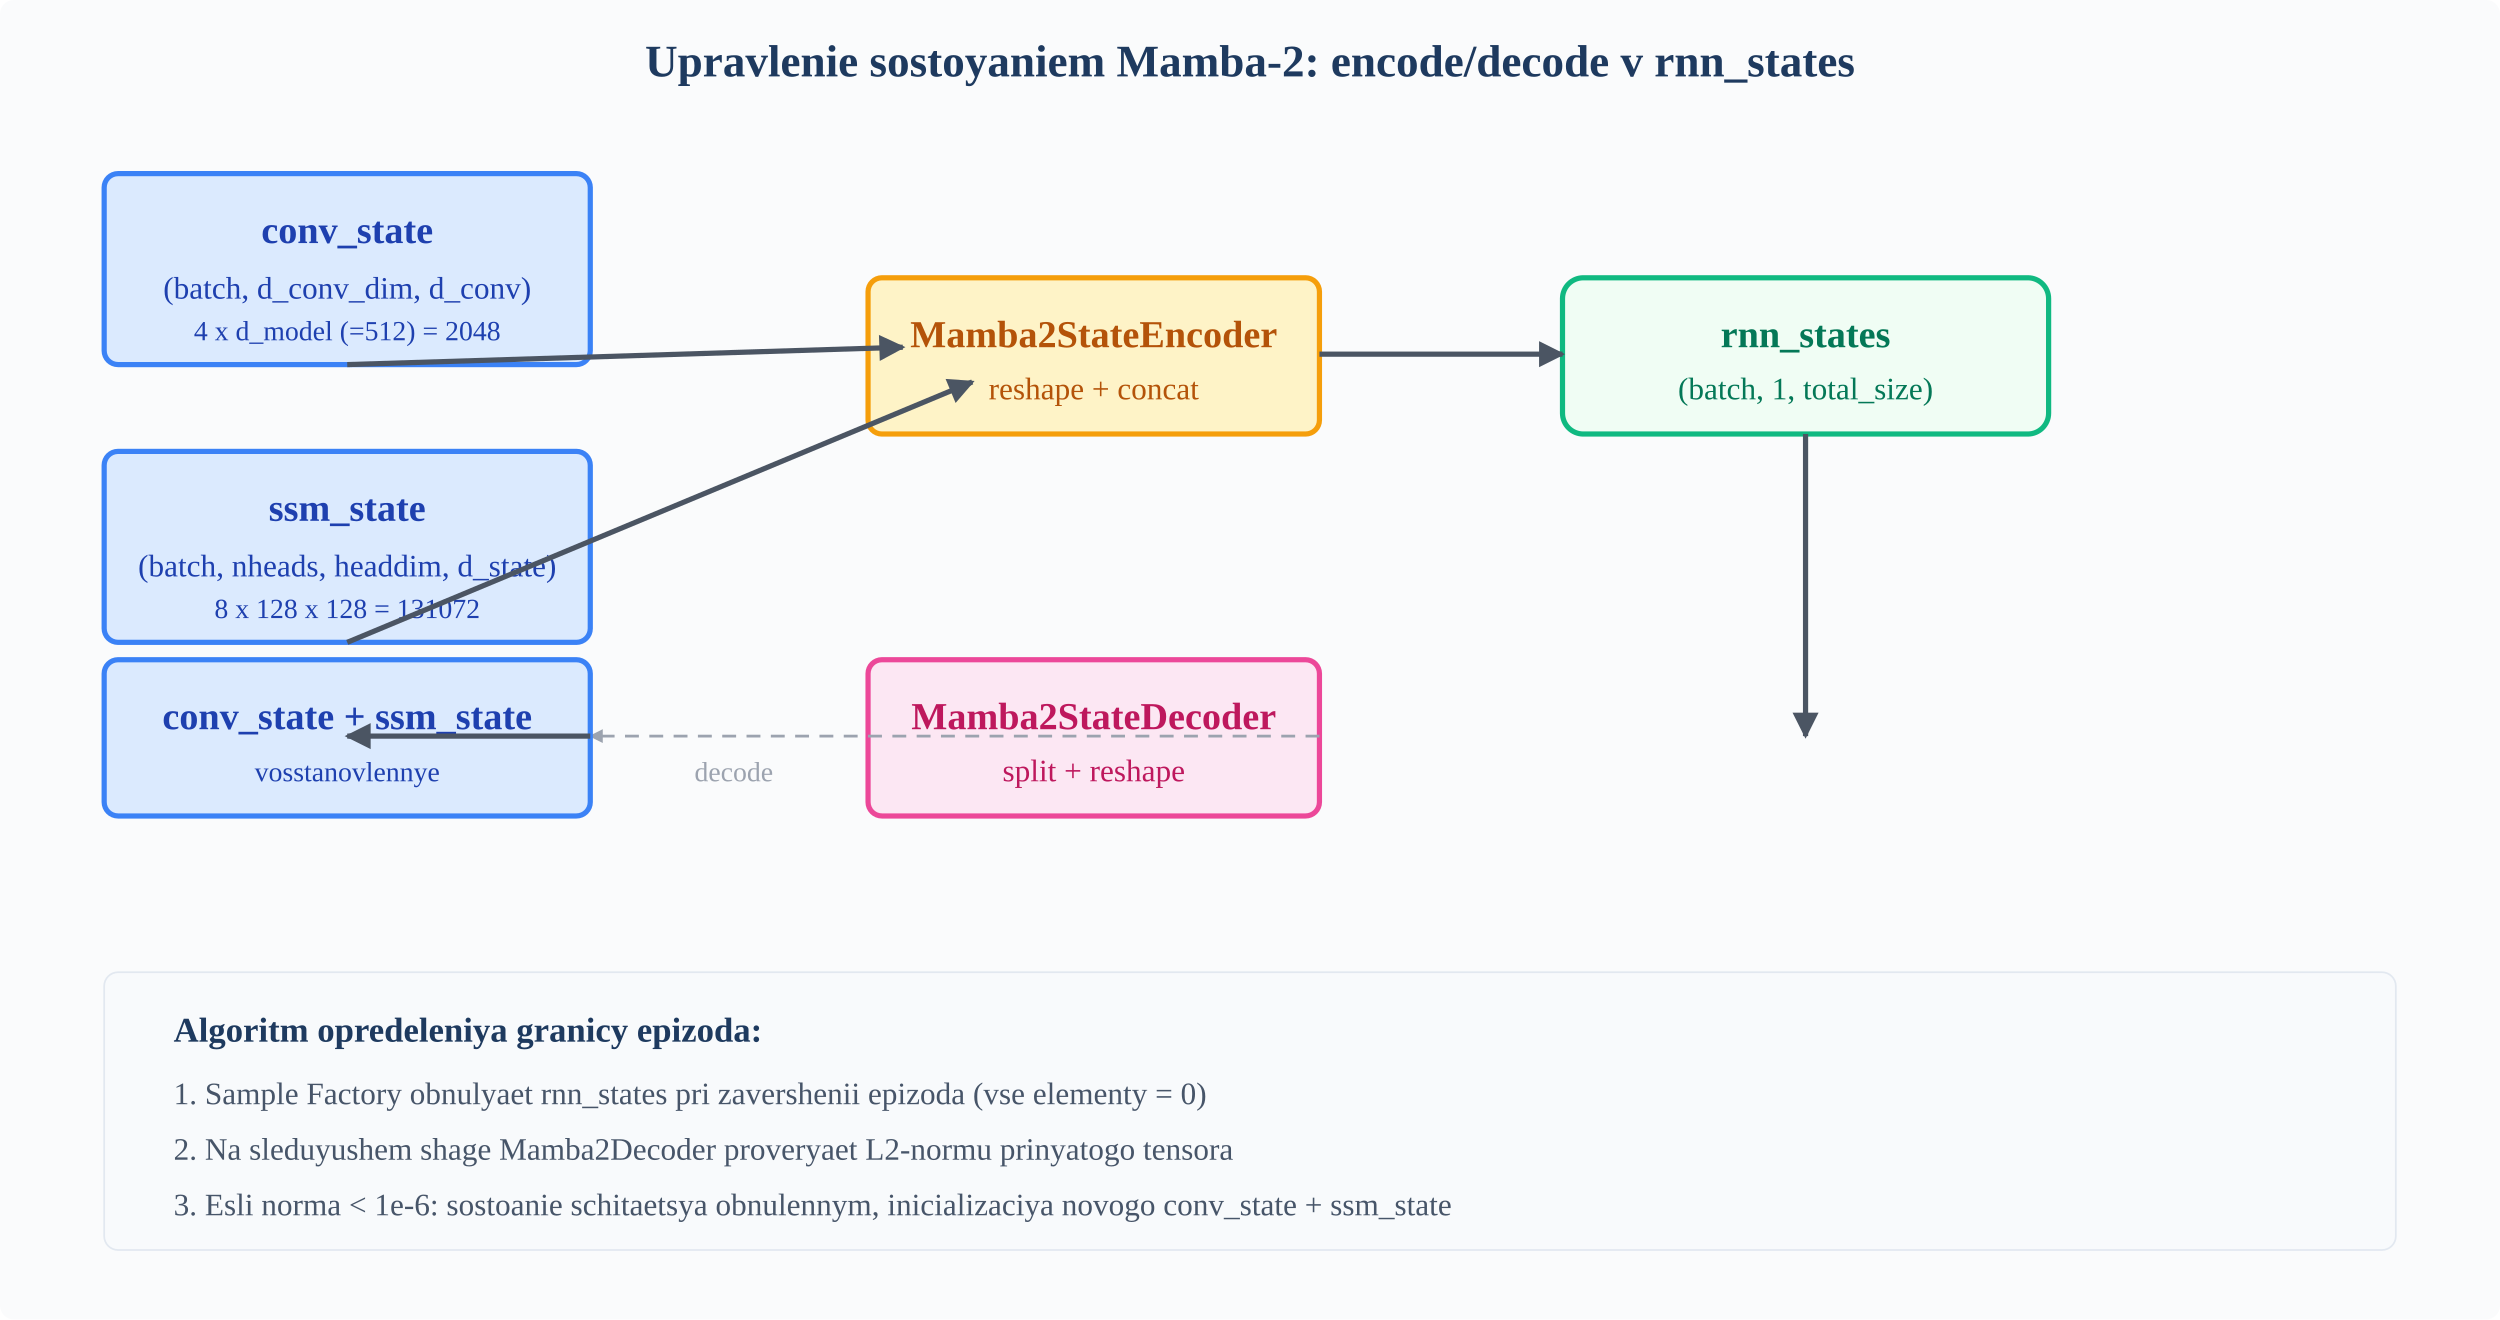
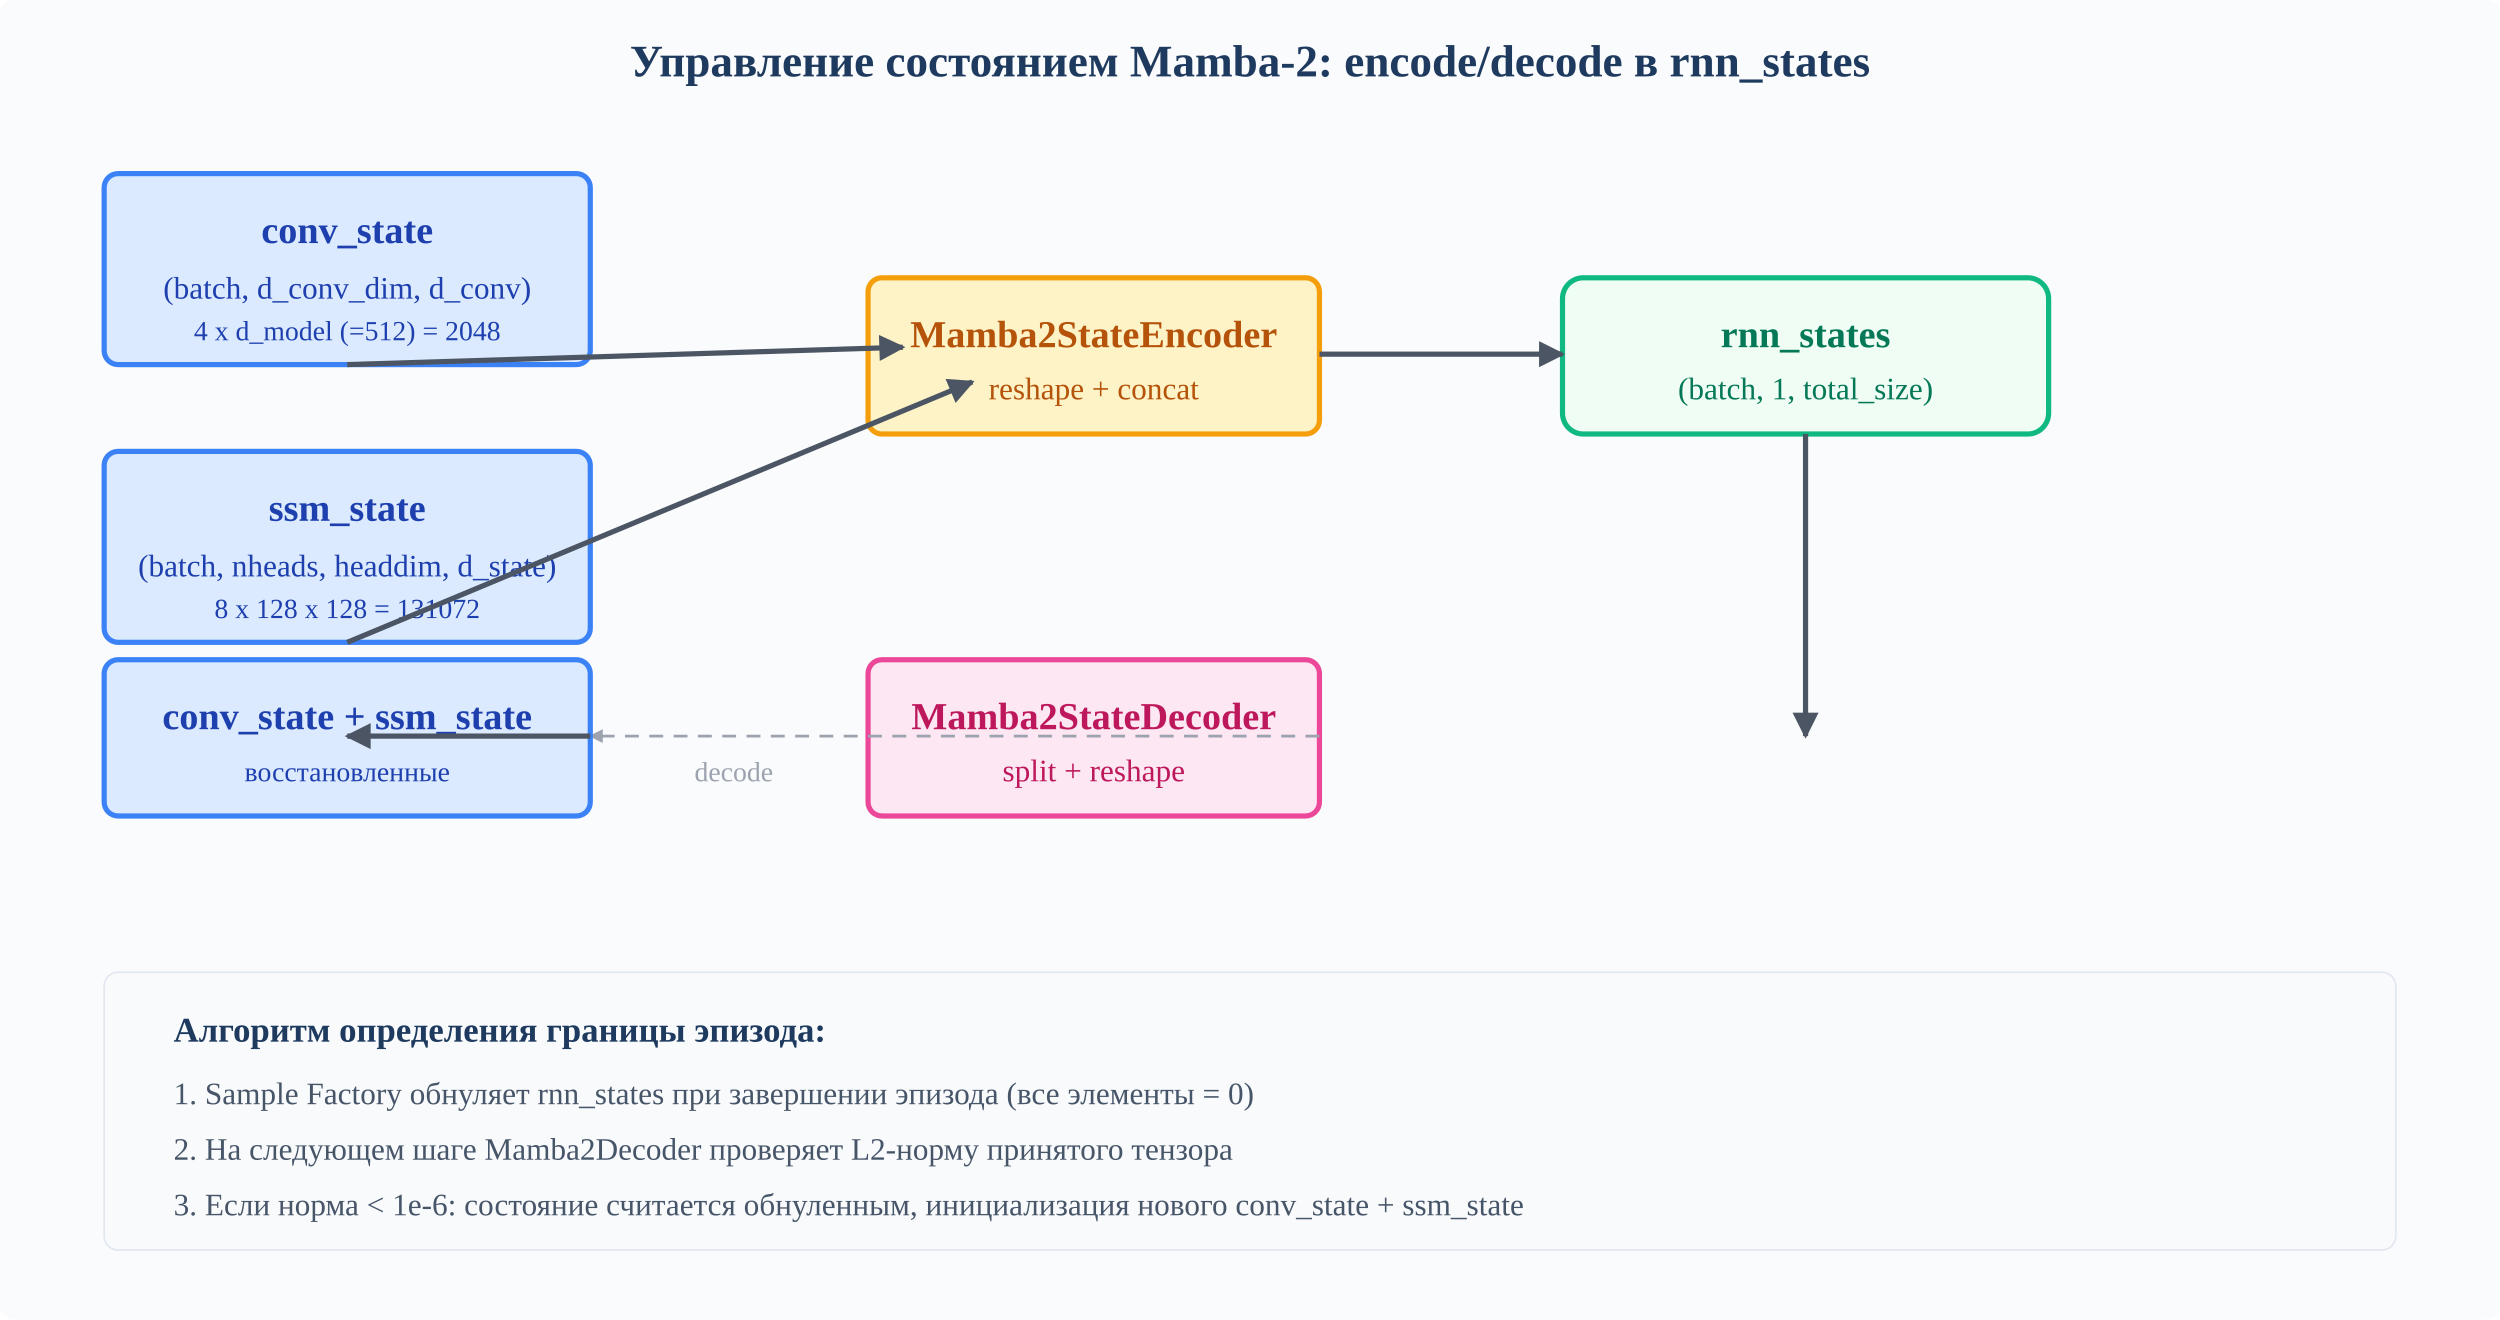
<svg xmlns="http://www.w3.org/2000/svg" viewBox="0 0 720 380" font-family="'Times New Roman',Times,serif" font-size="11">
  <defs>
    <marker id="a" viewBox="0 0 10 10" refX="9" refY="5" markerWidth="5" markerHeight="5" orient="auto">
      <path d="M 0 0 L 10 5 L 0 10 z" fill="#4B5563" />
    </marker>
    <marker id="b" viewBox="0 0 10 10" refX="9" refY="5" markerWidth="5" markerHeight="5" orient="auto">
      <path d="M 0 0 L 10 5 L 0 10 z" fill="#9CA3AF" />
    </marker>
  </defs>
  <rect x="0" y="0" width="720" height="380" fill="#fafbfc" rx="4" />
-   <text x="360" y="22" text-anchor="middle" font-weight="bold" font-size="13" fill="#1e3a5f">Upravlenie sostoyaniem Mamba-2: encode/decode v rnn_states</text>
+   <text x="360" y="22" text-anchor="middle" font-weight="bold" font-size="13" fill="#1e3a5f">Управление состоянием Mamba-2: encode/decode в rnn_states</text>
  <rect x="30" y="50" width="140" height="55" rx="4" fill="#dbeafe" stroke="#3b82f6" stroke-width="1.5" />
  <text x="100" y="70" text-anchor="middle" font-weight="bold" fill="#1e40af">conv_state</text>
  <text x="100" y="86" text-anchor="middle" font-size="9" fill="#1e40af">(batch, d_conv_dim, d_conv)</text>
  <text x="100" y="98" text-anchor="middle" font-size="8" fill="#1e40af">4 x d_model (=512) = 2048</text>
  <rect x="30" y="130" width="140" height="55" rx="4" fill="#dbeafe" stroke="#3b82f6" stroke-width="1.5" />
  <text x="100" y="150" text-anchor="middle" font-weight="bold" fill="#1e40af">ssm_state</text>
  <text x="100" y="166" text-anchor="middle" font-size="9" fill="#1e40af">(batch, nheads, headdim, d_state)</text>
  <text x="100" y="178" text-anchor="middle" font-size="8" fill="#1e40af">8 x 128 x 128 = 131072</text>
  <rect x="250" y="80" width="130" height="45" rx="4" fill="#fef3c7" stroke="#f59e0b" stroke-width="1.5" />
  <text x="315" y="100" text-anchor="middle" font-weight="bold" fill="#b45309">Mamba2StateEncoder</text>
  <text x="315" y="115" text-anchor="middle" font-size="9" fill="#b45309">reshape + concat</text>
  <line x1="100" y1="105" x2="260" y2="100" stroke="#4B5563" stroke-width="1.5" marker-end="url(#a)" />
  <line x1="100" y1="185" x2="280" y2="110" stroke="#4B5563" stroke-width="1.5" marker-end="url(#a)" />
  <rect x="450" y="80" width="140" height="45" rx="6" fill="#f0fdf4" stroke="#10b981" stroke-width="1.5" />
  <text x="520" y="100" text-anchor="middle" font-weight="bold" fill="#047857">rnn_states</text>
  <text x="520" y="115" text-anchor="middle" font-size="9" fill="#047857">(batch, 1, total_size)</text>
  <line x1="380" y1="102" x2="450" y2="102" stroke="#4B5563" stroke-width="1.5" marker-end="url(#a)" />
  <rect x="250" y="190" width="130" height="45" rx="4" fill="#fce7f3" stroke="#ec4899" stroke-width="1.5" />
  <text x="315" y="210" text-anchor="middle" font-weight="bold" fill="#be185d">Mamba2StateDecoder</text>
  <text x="315" y="225" text-anchor="middle" font-size="9" fill="#be185d">split + reshape</text>
  <line x1="520" y1="125" x2="520" y2="212" stroke="#4B5563" stroke-width="1.5" marker-end="url(#a)" />
  <line x1="380" y1="212" x2="170" y2="212" stroke="#9CA3AF" stroke-width="0.8" stroke-dasharray="4,3" marker-end="url(#b)" />
  <text x="200" y="225" font-size="8" fill="#9CA3AF">decode</text>
  <rect x="30" y="190" width="140" height="45" rx="4" fill="#dbeafe" stroke="#3b82f6" stroke-width="1.5" />
  <text x="100" y="210" text-anchor="middle" font-weight="bold" fill="#1e40af">conv_state + ssm_state</text>
-   <text x="100" y="225" text-anchor="middle" font-size="8" fill="#1e40af">vosstanovlennye</text>
+   <text x="100" y="225" text-anchor="middle" font-size="8" fill="#1e40af">восстановленные</text>
  <line x1="170" y1="212" x2="100" y2="212" stroke="#4B5563" stroke-width="1.5" marker-end="url(#a)" />
  <rect x="30" y="280" width="660" height="80" rx="4" fill="#f8fafc" stroke="#e2e8f0" stroke-width="0.5" />
-   <text x="50" y="300" font-weight="bold" font-size="10" fill="#1e3a5f">Algoritm opredeleniya granicy epizoda:</text>
-   <text x="50" y="318" font-size="9" fill="#475569">1. Sample Factory obnulyaet rnn_states pri zavershenii epizoda (vse elementy = 0)</text>
-   <text x="50" y="334" font-size="9" fill="#475569">2. Na sleduyushem shage Mamba2Decoder proveryaet L2-normu prinyatogo tensora</text>
-   <text x="50" y="350" font-size="9" fill="#475569">3. Esli norma &lt; 1e-6: sostoanie schitaetsya obnulennym, inicializaciya novogo conv_state + ssm_state</text>
+   <text x="50" y="300" font-weight="bold" font-size="10" fill="#1e3a5f">Алгоритм определения границы эпизода:</text>
+   <text x="50" y="318" font-size="9" fill="#475569">1. Sample Factory обнуляет rnn_states при завершении эпизода (все элементы = 0)</text>
+   <text x="50" y="334" font-size="9" fill="#475569">2. На следующем шаге Mamba2Decoder проверяет L2-норму принятого тензора</text>
+   <text x="50" y="350" font-size="9" fill="#475569">3. Если норма &lt; 1e-6: состояние считается обнуленным, инициализация нового conv_state + ssm_state</text>
</svg>
